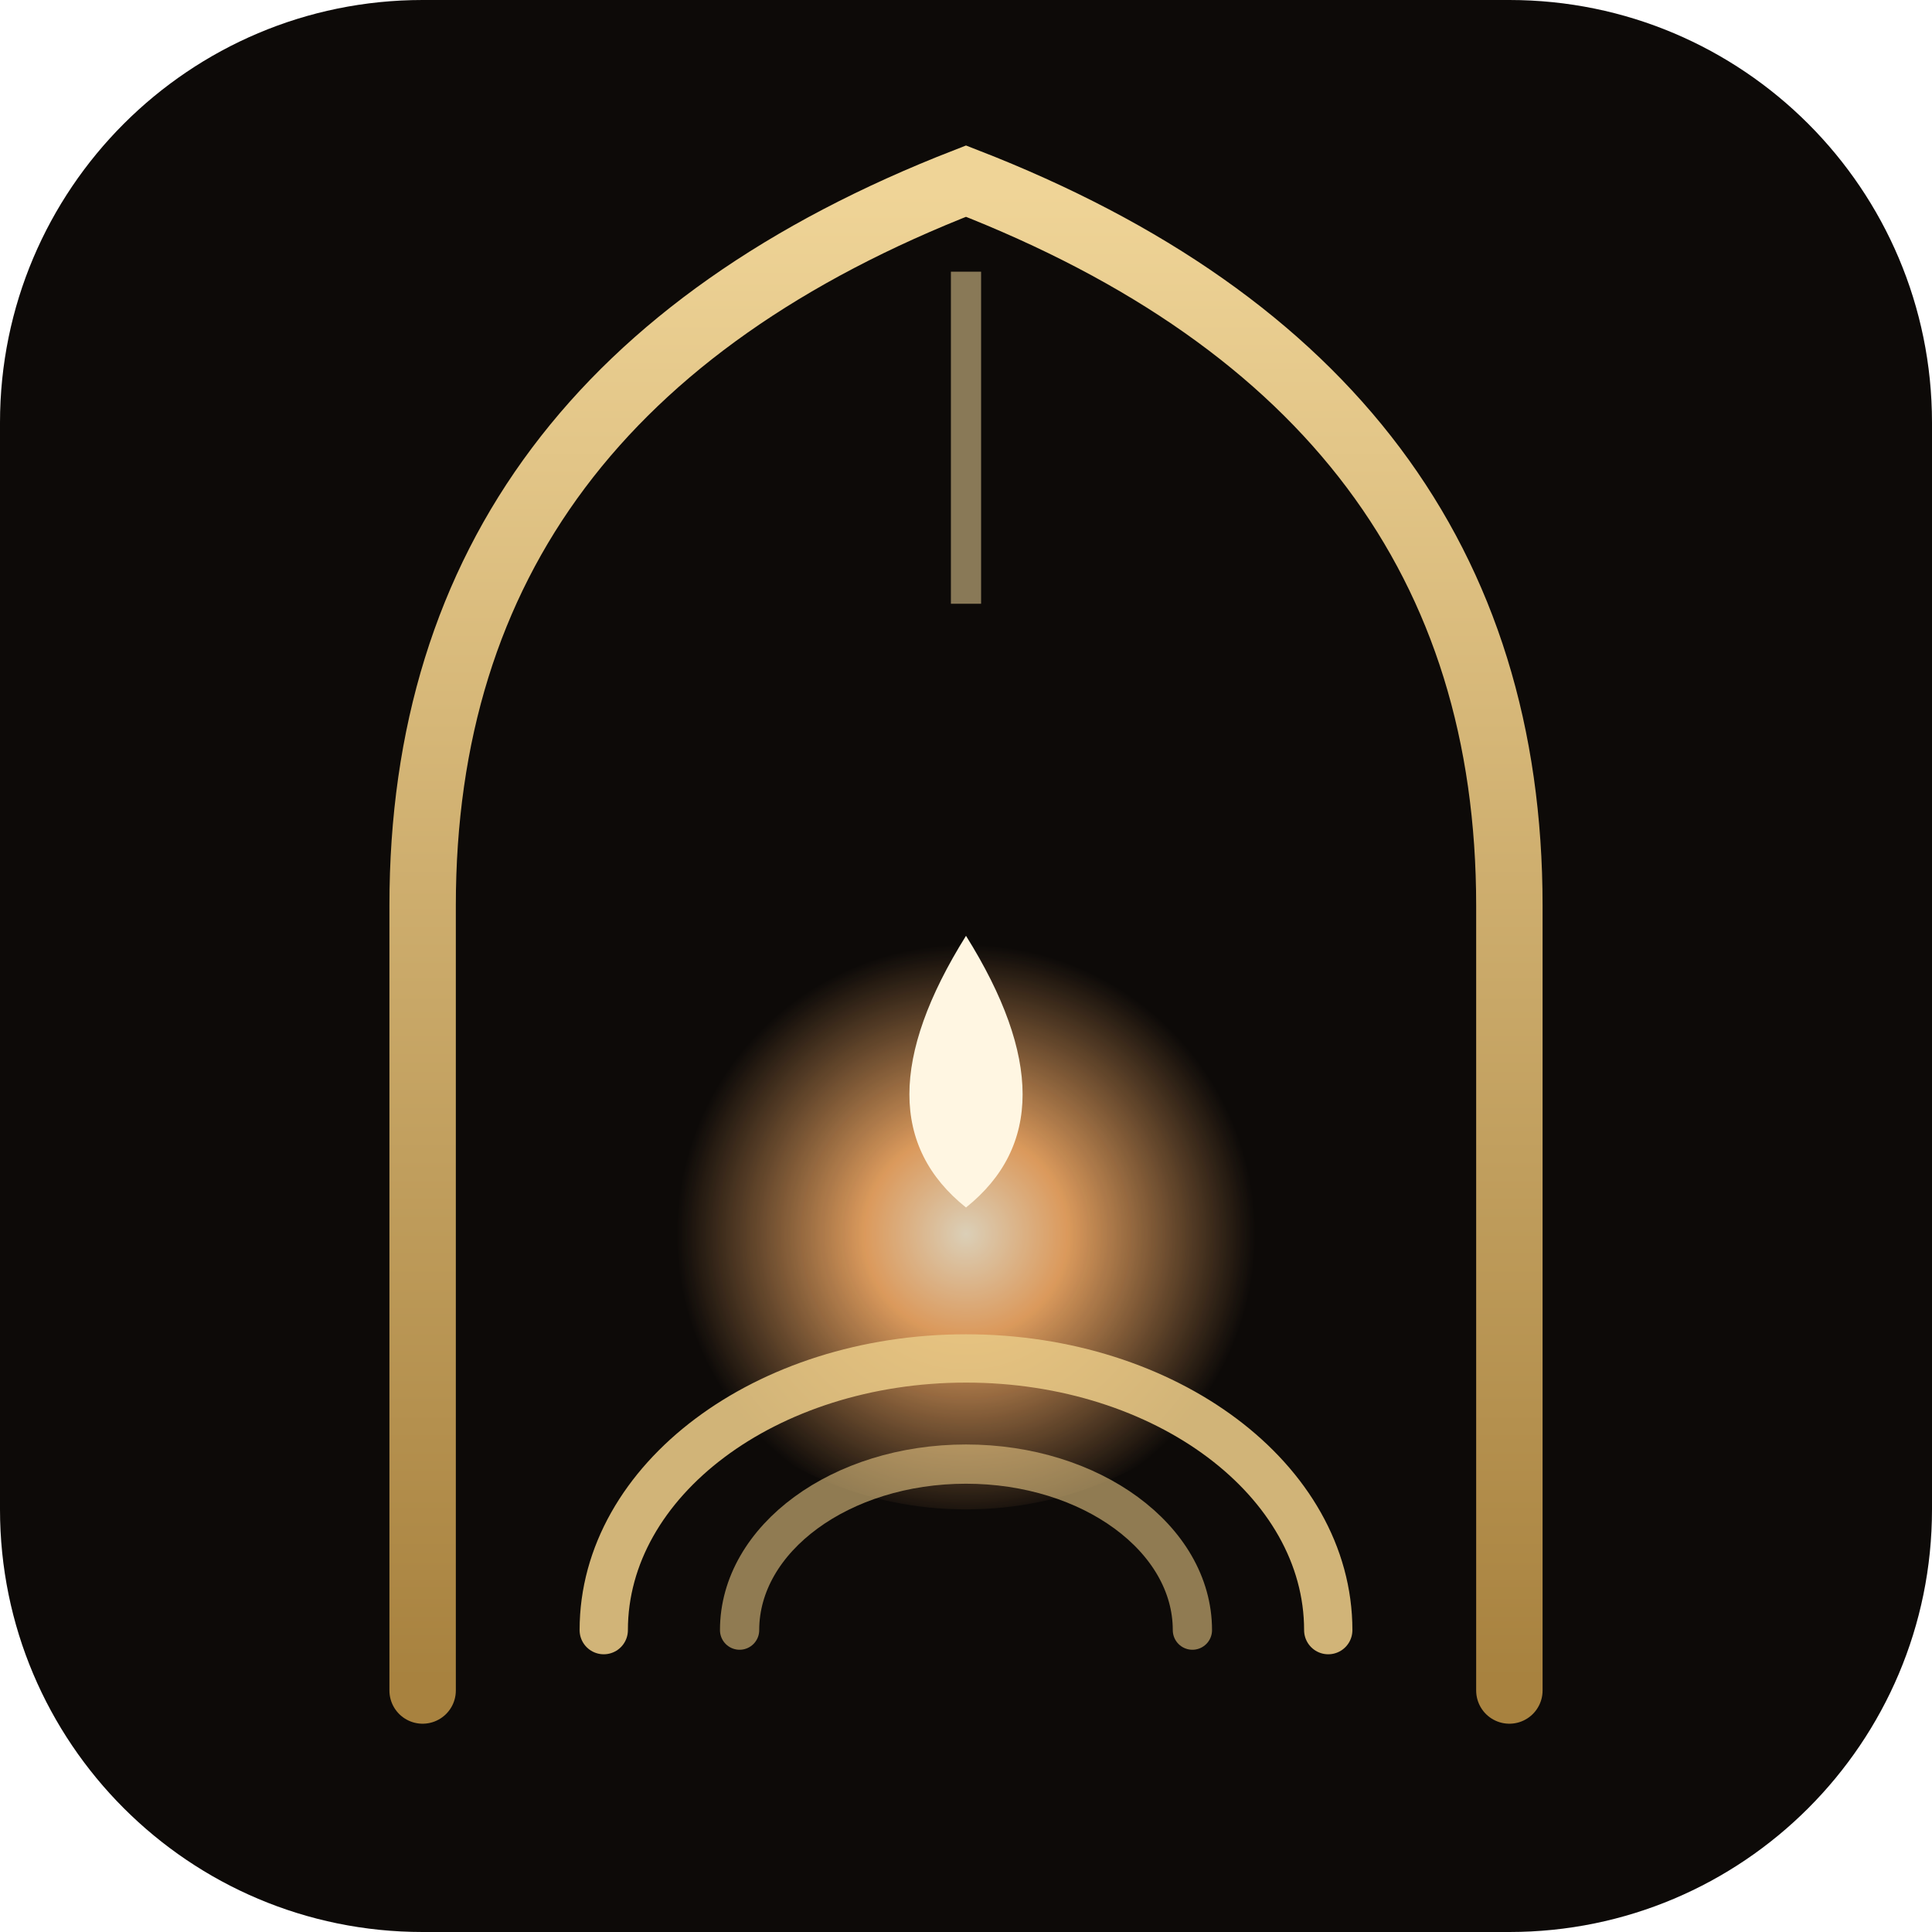
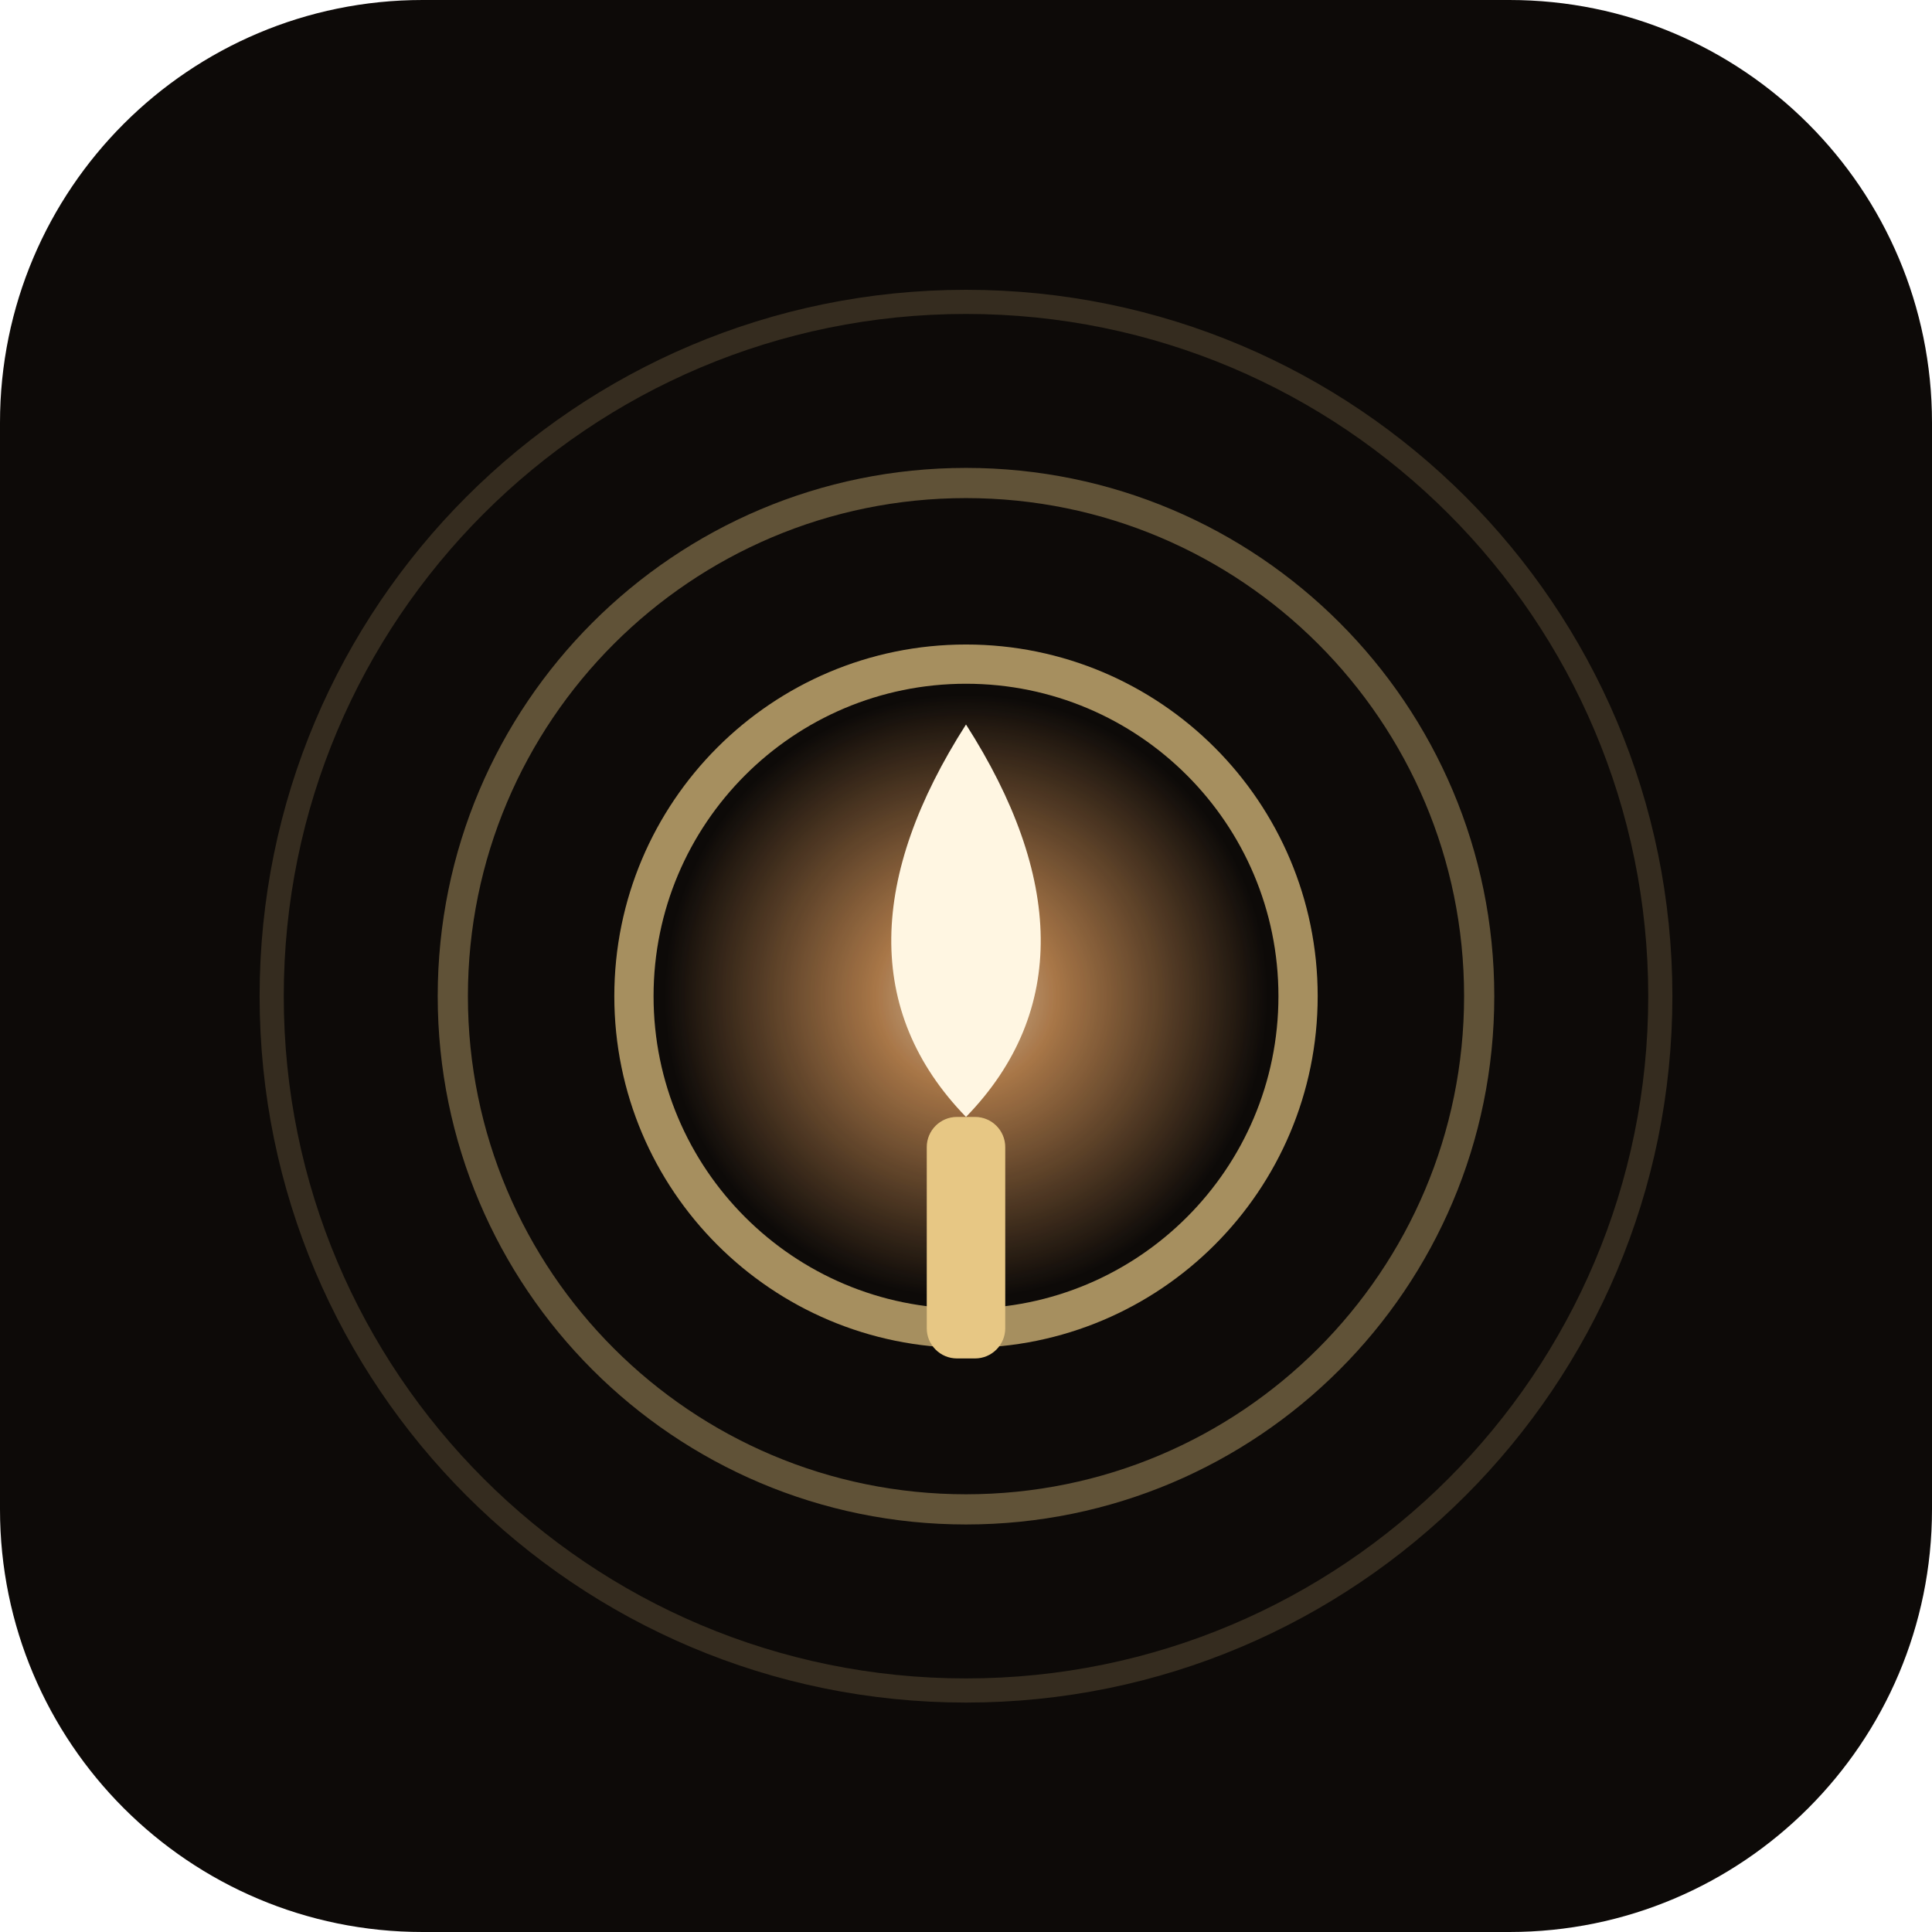
<svg xmlns="http://www.w3.org/2000/svg" viewBox="0 0 64 64">
  <defs>
-     <radialGradient id="f" cx="50%" cy="62%" r="40%">
+     <radialGradient id="g" cx="50%" cy="50%" r="50%">
      <stop offset="0" stop-color="#fff2d6" />
-       <stop offset=".35" stop-color="#ffb36b" />
+       <stop offset=".3" stop-color="#ffb36b" stop-opacity=".8" />
      <stop offset="1" stop-color="#ffb36b" stop-opacity="0" />
    </radialGradient>
-     <linearGradient id="g" x1="0" y1="0" x2="0" y2="1">
-       <stop offset="0" stop-color="#efd497" />
-       <stop offset="1" stop-color="#a8823f" />
-     </linearGradient>
  </defs>
  <rect width="64" height="64" rx="14" fill="#0d0a08" />
-   <path d="M14 56 V30 Q14 13 32 6 Q50 13 50 30 V56" fill="none" stroke="url(#g)" stroke-width="2.2" stroke-linecap="round" />
-   <path d="M32 9 V20" stroke="#efd497" stroke-width="1" opacity=".55" />
-   <circle cx="32" cy="38" r="12" fill="url(#f)" opacity=".85" />
-   <path d="M32 31 C29.5 35 29.5 38 32 40 C34.5 38 34.5 35 32 31Z" fill="#fff6e2" />
-   <g fill="none" stroke="#e7c784" stroke-linecap="round">
-     <path d="M20 54 A12 9 0 0 1 44 54" stroke-width="1.6" opacity=".9" />
-     <path d="M24.5 54 A7.5 5.5 0 0 1 39.5 54" stroke-width="1.3" opacity=".6" />
+   <g fill="none" stroke="#e7c784">
+     <circle cx="32" cy="33" r="11" stroke-width="1.3" opacity=".7" />
+     <circle cx="32" cy="33" r="17" stroke-width="1" opacity=".38" />
+     <circle cx="32" cy="33" r="23" stroke-width=".8" opacity=".18" />
  </g>
+   <circle cx="32" cy="33" r="10" fill="url(#g)" opacity=".8" />
+   <path d="M32 24 C28.8 29 28.6 33.5 32 37 C35.4 33.5 35.2 29 32 24Z" fill="#fff6e2" />
+   <rect x="30.7" y="37" width="2.6" height="8" rx="1" fill="#e7c784" />
</svg>
